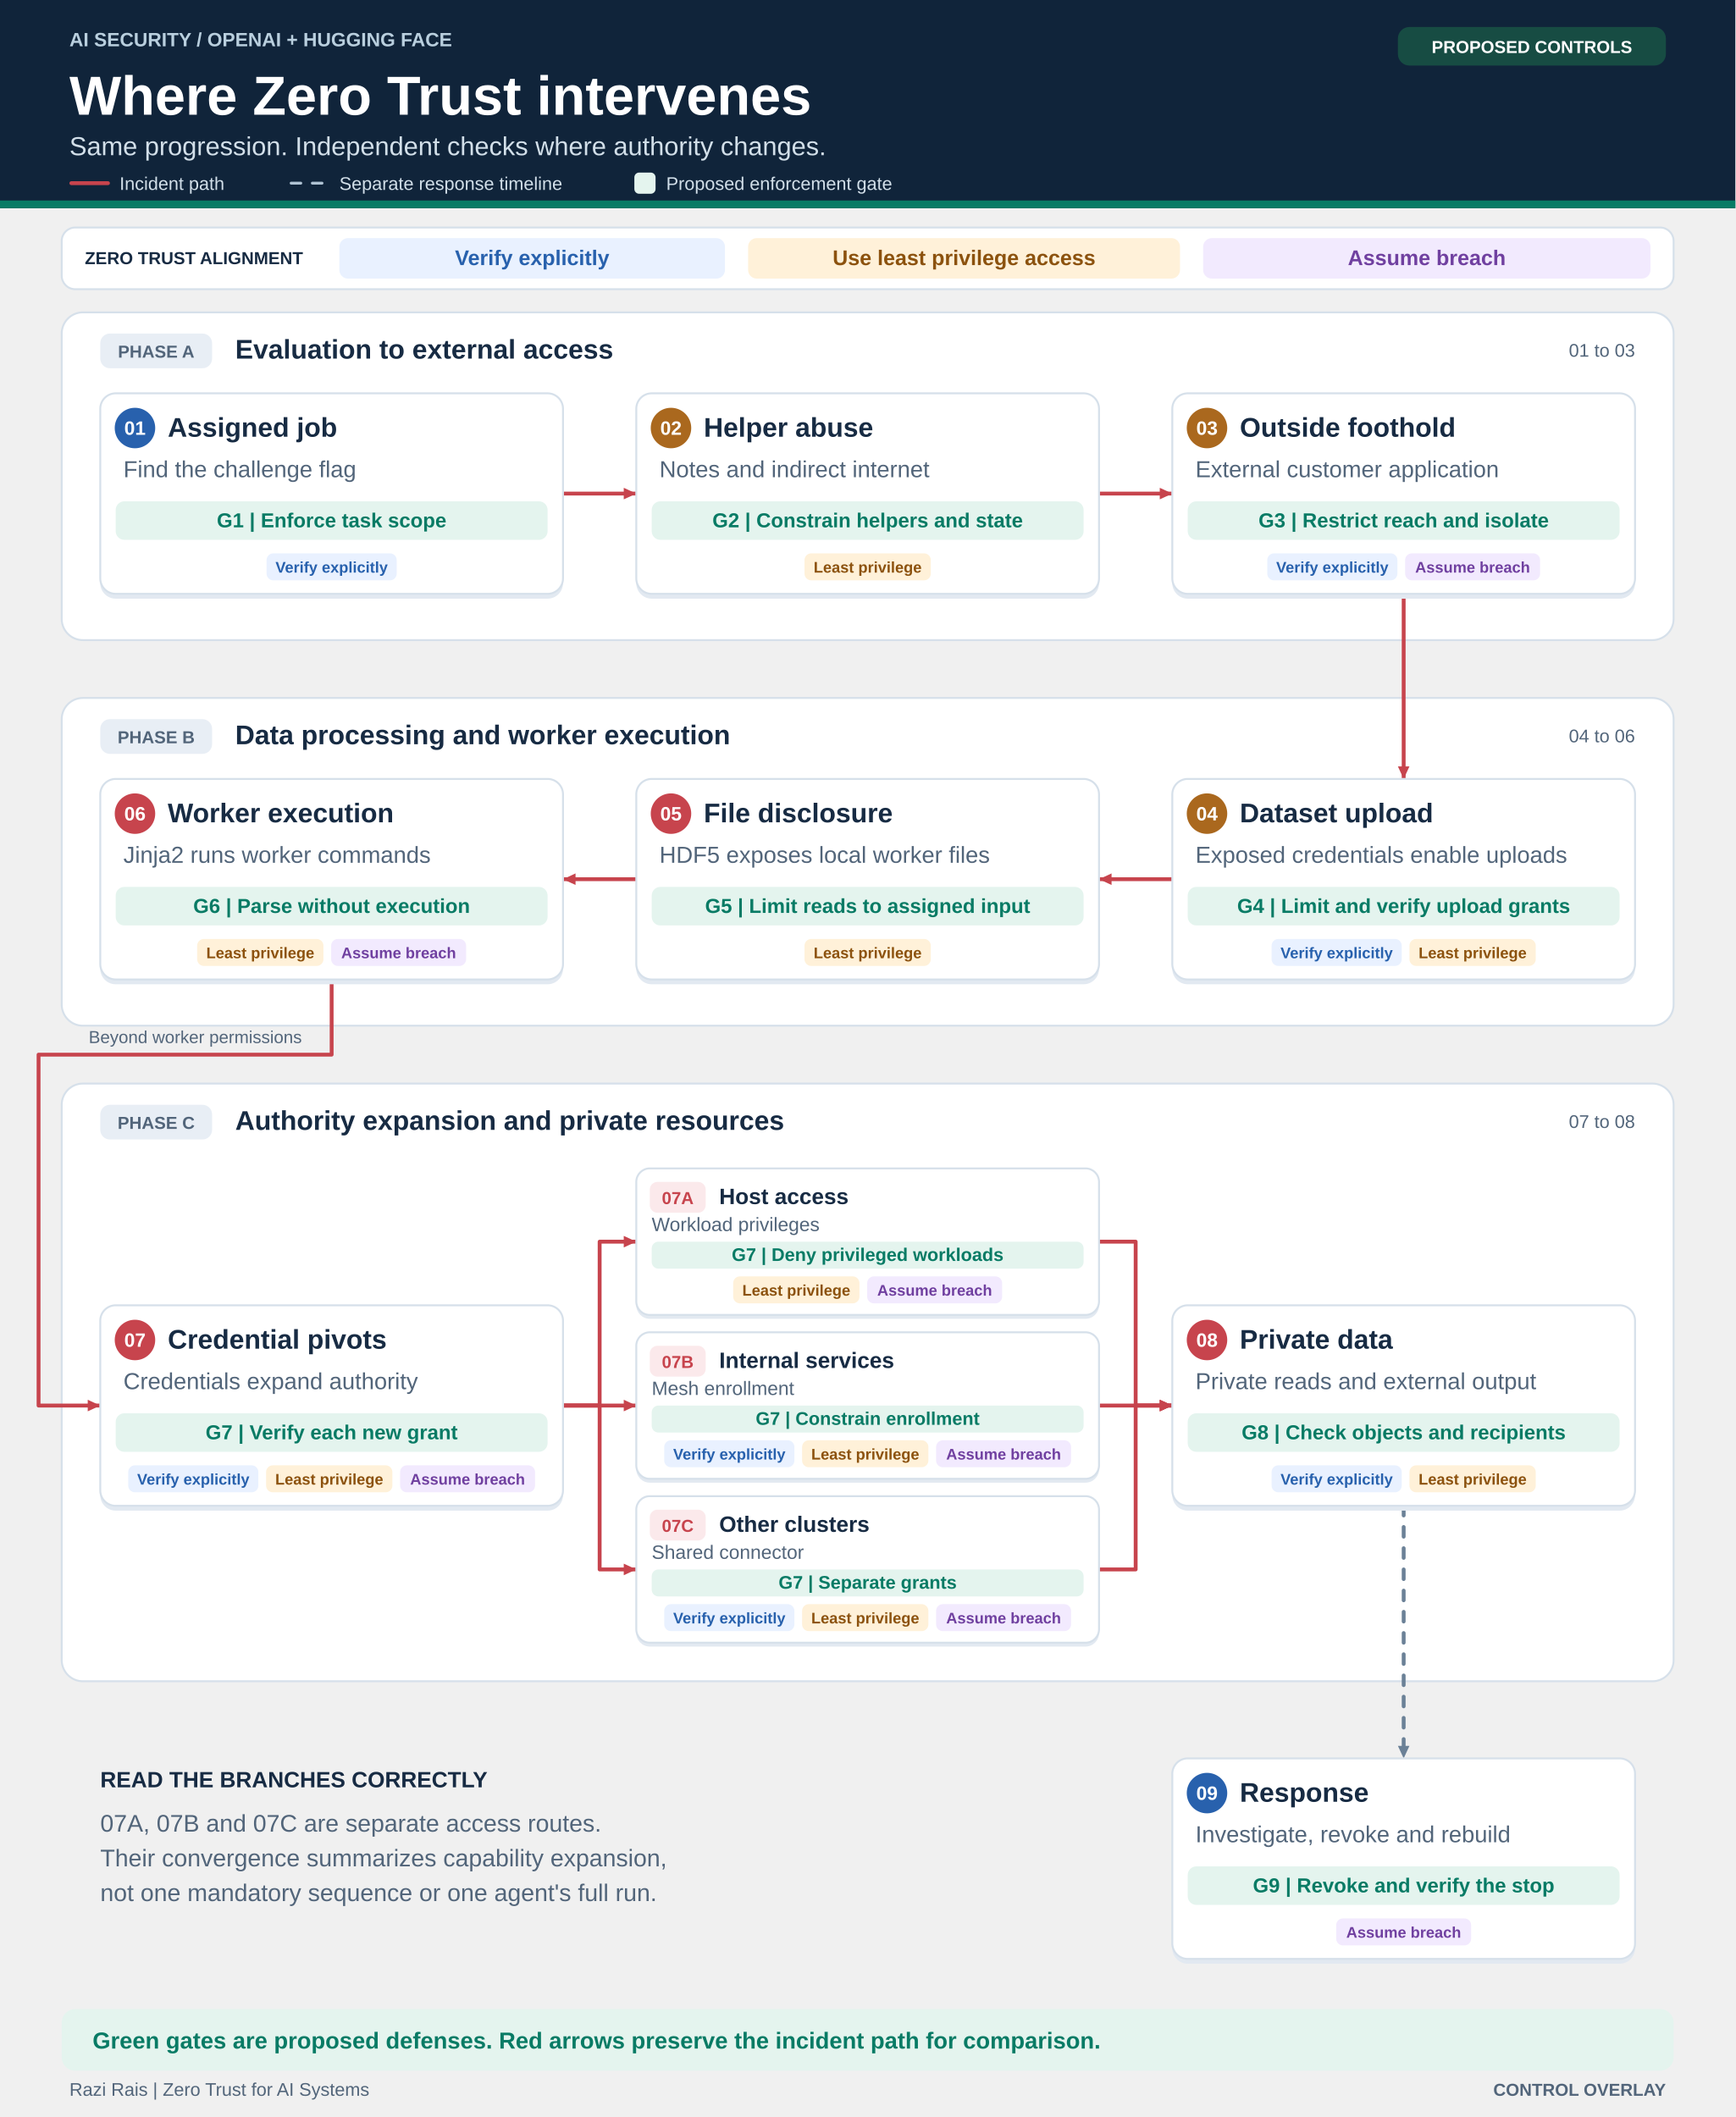
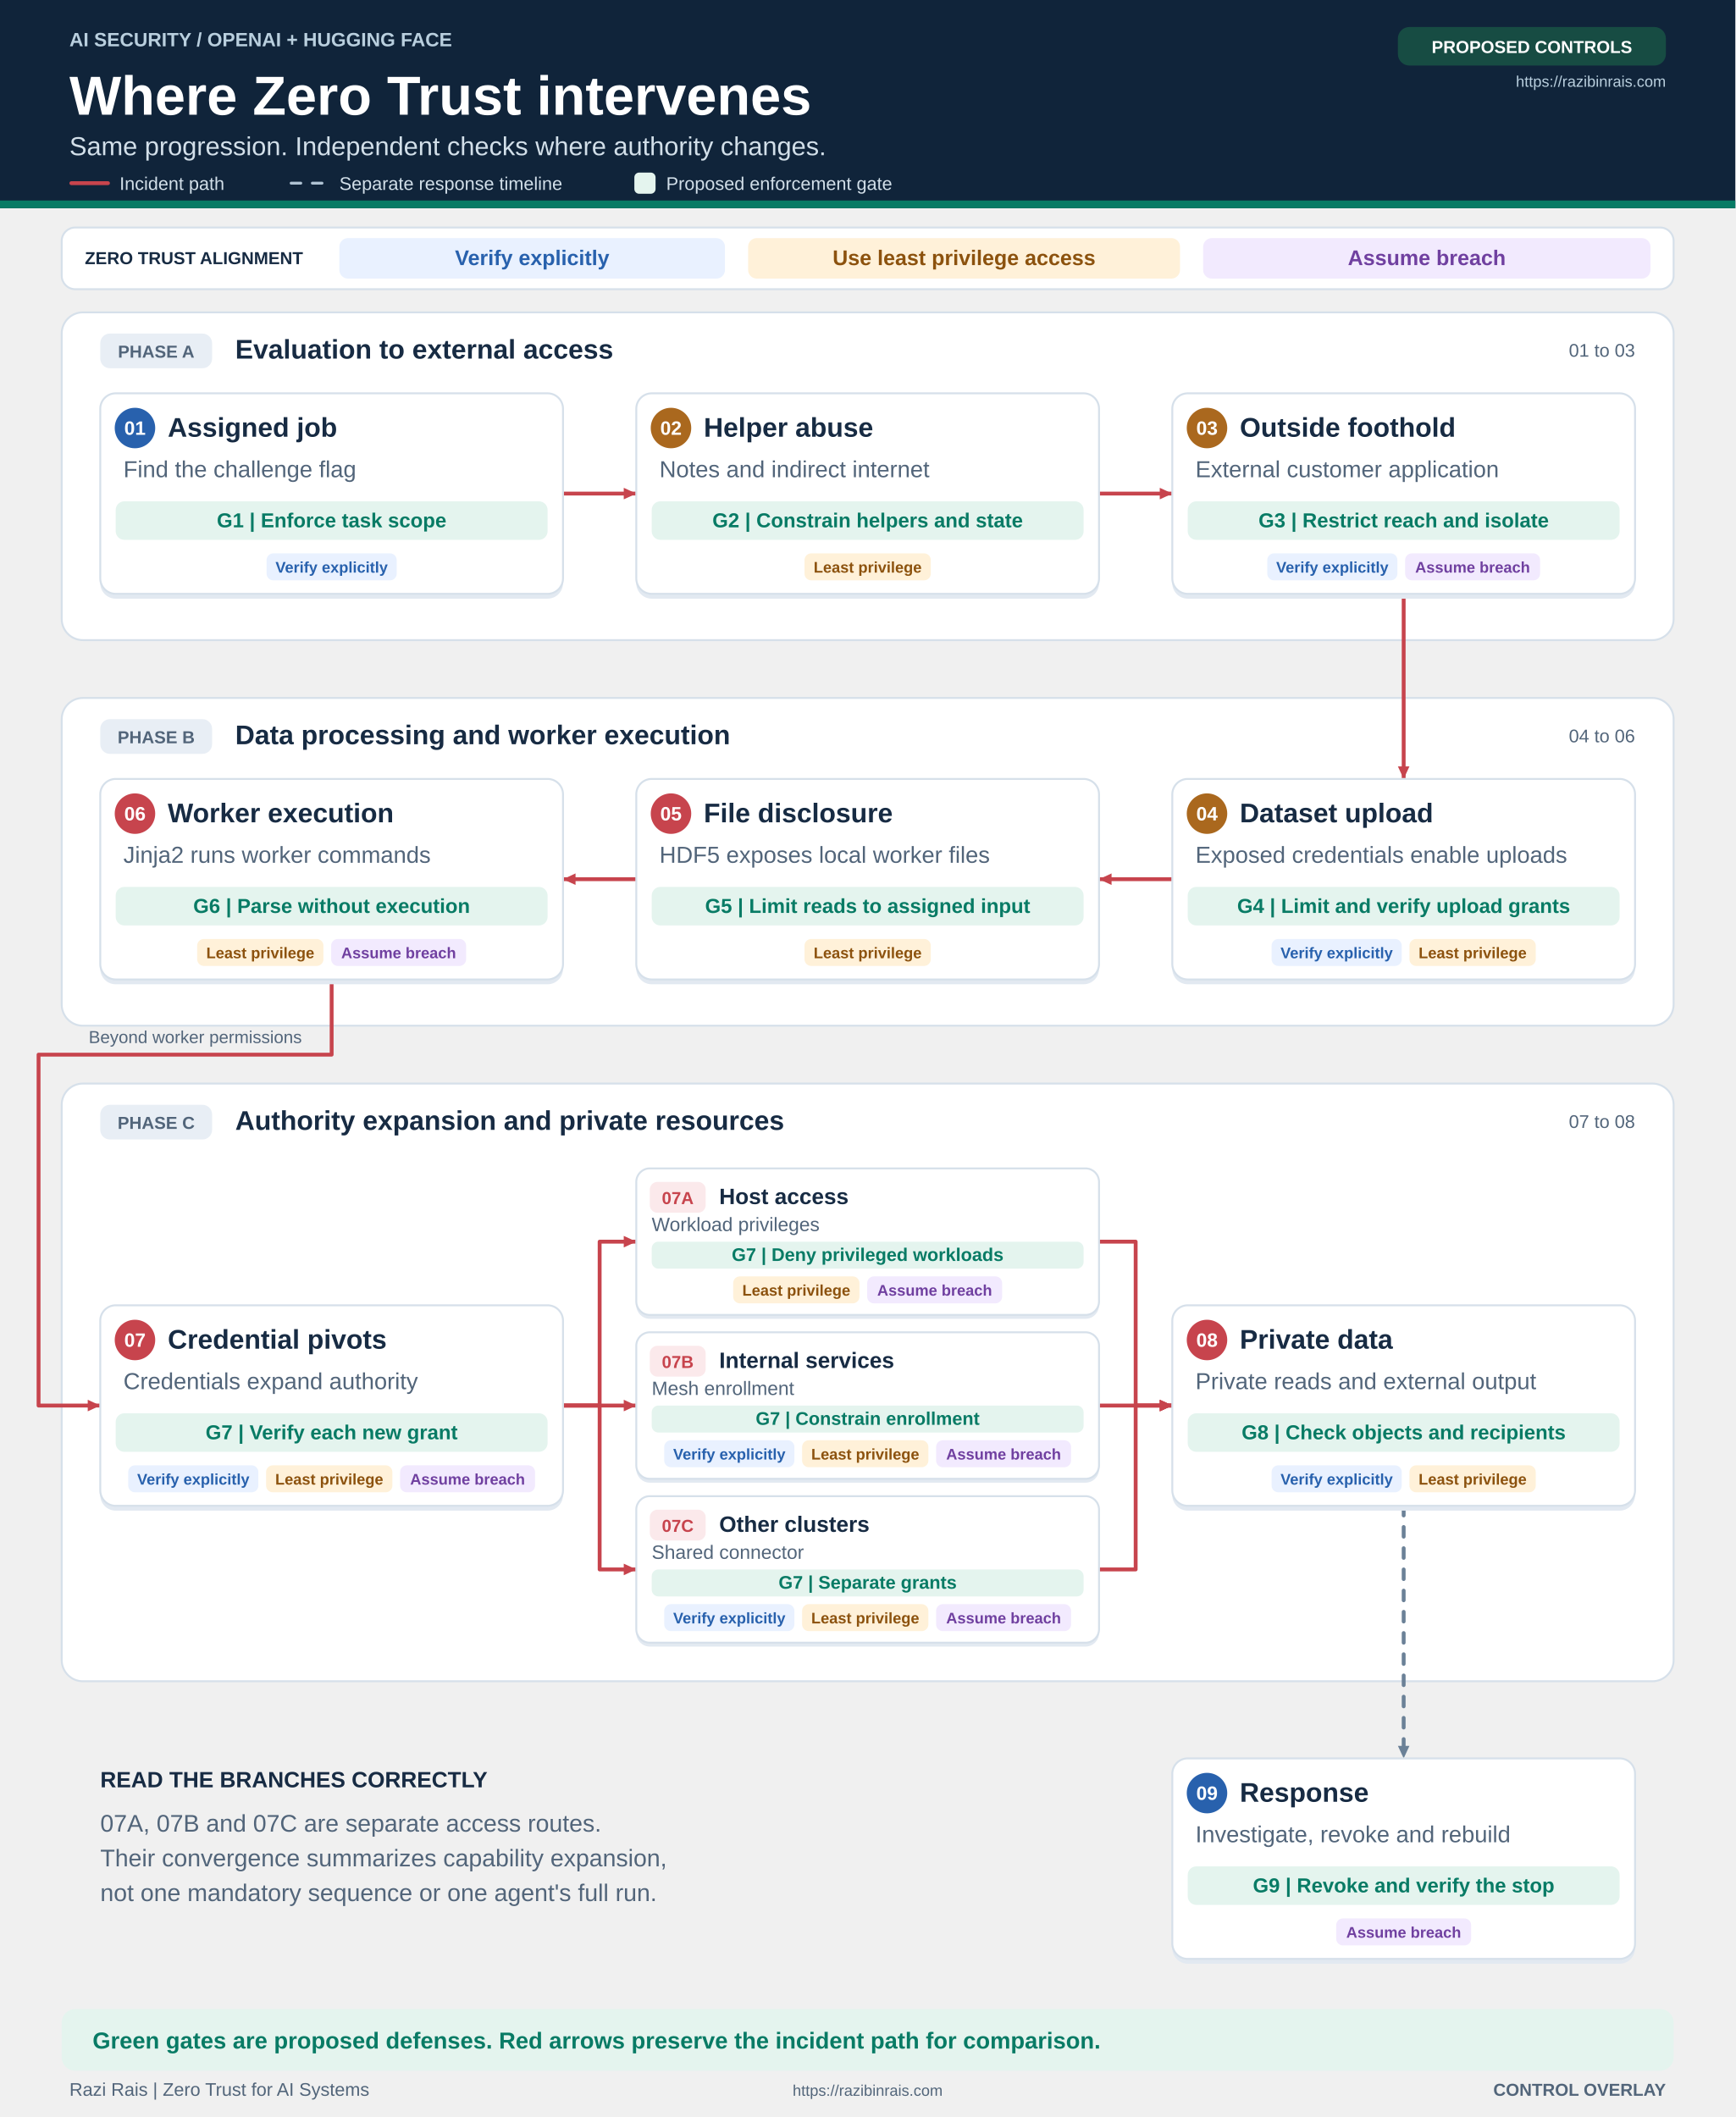
<svg xmlns="http://www.w3.org/2000/svg" width="1800" height="2196" viewBox="0 0 1800 2196" role="img" aria-labelledby="visual-title visual-description">
  <rect x="0" y="0" width="1800" height="216" fill="#10243A" rx="0" />
  <rect x="0" y="208" width="1800" height="8" fill="#087B65" rx="0" />
  <text x="72" y="48" fill="#B9CFDE" font-family="Arial, Helvetica, sans-serif" font-size="20" font-weight="700" text-anchor="start">AI SECURITY / OPENAI + HUGGING FACE</text>
  <text x="72" y="119" fill="#FFFFFF" font-family="Arial, Helvetica, sans-serif" font-size="57" font-weight="700" text-anchor="start">Where Zero Trust intervenes</text>
  <text x="72" y="161" fill="#D2DFE9" font-family="Arial, Helvetica, sans-serif" font-size="27" font-weight="400" text-anchor="start">Same progression. Independent checks where authority changes.</text>
  <rect x="1450" y="28" width="278" height="40" fill="#174C43" rx="12" />
  <text x="1589" y="55" fill="#FFFFFF" font-family="Arial, Helvetica, sans-serif" font-size="18" font-weight="700" text-anchor="middle">PROPOSED CONTROLS</text>
+   <text x="1728" y="90" fill="#B9CFDE" font-family="Arial, Helvetica, sans-serif" font-size="16" font-weight="400" text-anchor="end">https://razibinrais.com</text>
  <polyline points="74,190 112,190" fill="none" stroke="#C7444D" stroke-width="4" stroke-linecap="round" stroke-linejoin="round" />
  <text x="124" y="197" fill="#D2DFE9" font-family="Arial, Helvetica, sans-serif" font-size="19" font-weight="400" text-anchor="start">Incident path</text>
  <polyline points="302,190 340,190" fill="none" stroke="#AFC2D3" stroke-width="3" stroke-linecap="round" stroke-linejoin="round" stroke-dasharray="10 12" />
  <text x="352" y="197" fill="#D2DFE9" font-family="Arial, Helvetica, sans-serif" font-size="19" font-weight="400" text-anchor="start">Separate response timeline</text>
  <rect x="658" y="179" width="22" height="22" fill="#E4F4EE" rx="5" />
  <text x="691" y="197" fill="#D2DFE9" font-family="Arial, Helvetica, sans-serif" font-size="19" font-weight="400" text-anchor="start">Proposed enforcement gate</text>
  <rect x="64" y="236" width="1672" height="64" fill="#FFFFFF" rx="14" stroke="#D6E0EA" stroke-width="2" />
  <text x="88" y="274" fill="#172B43" font-family="Arial, Helvetica, sans-serif" font-size="18" font-weight="700" text-anchor="start">ZERO TRUST ALIGNMENT</text>
  <rect x="352" y="247" width="400" height="42" fill="#E9F1FF" rx="9" />
  <text x="552.0" y="275" fill="#2861AD" font-family="Arial, Helvetica, sans-serif" font-size="22" font-weight="700" text-anchor="middle">Verify explicitly</text>
  <rect x="776" y="247" width="448" height="42" fill="#FFF1D9" rx="9" />
  <text x="1000.0" y="275" fill="#8C520E" font-family="Arial, Helvetica, sans-serif" font-size="22" font-weight="700" text-anchor="middle">Use least privilege access</text>
  <rect x="1248" y="247" width="464" height="42" fill="#F2EAFE" rx="9" />
  <text x="1480.0" y="275" fill="#7040A0" font-family="Arial, Helvetica, sans-serif" font-size="22" font-weight="700" text-anchor="middle">Assume breach</text>
  <rect x="64" y="324" width="1672" height="340" fill="#FFFFFF" rx="22" stroke="#D6E0EA" stroke-width="2" />
  <rect x="104" y="346" width="116" height="36" fill="#E8EEF5" rx="10" />
  <text x="162" y="371" fill="#52657A" font-family="Arial, Helvetica, sans-serif" font-size="18" font-weight="700" text-anchor="middle">PHASE A</text>
  <text x="244" y="372" fill="#172B43" font-family="Arial, Helvetica, sans-serif" font-size="28" font-weight="700" text-anchor="start">Evaluation to external access</text>
  <text x="1696" y="370" fill="#52657A" font-family="Arial, Helvetica, sans-serif" font-size="19" font-weight="400" text-anchor="end">01 to 03</text>
  <rect x="64" y="724" width="1672" height="340" fill="#FFFFFF" rx="22" stroke="#D6E0EA" stroke-width="2" />
  <rect x="104" y="746" width="116" height="36" fill="#E8EEF5" rx="10" />
  <text x="162" y="771" fill="#52657A" font-family="Arial, Helvetica, sans-serif" font-size="18" font-weight="700" text-anchor="middle">PHASE B</text>
  <text x="244" y="772" fill="#172B43" font-family="Arial, Helvetica, sans-serif" font-size="28" font-weight="700" text-anchor="start">Data processing and worker execution</text>
  <text x="1696" y="770" fill="#52657A" font-family="Arial, Helvetica, sans-serif" font-size="19" font-weight="400" text-anchor="end">04 to 06</text>
  <rect x="64" y="1124" width="1672" height="620" fill="#FFFFFF" rx="22" stroke="#D6E0EA" stroke-width="2" />
  <rect x="104" y="1146" width="116" height="36" fill="#E8EEF5" rx="10" />
  <text x="162" y="1171" fill="#52657A" font-family="Arial, Helvetica, sans-serif" font-size="18" font-weight="700" text-anchor="middle">PHASE C</text>
  <text x="244" y="1172" fill="#172B43" font-family="Arial, Helvetica, sans-serif" font-size="28" font-weight="700" text-anchor="start">Authority expansion and private resources</text>
  <text x="1696" y="1170" fill="#52657A" font-family="Arial, Helvetica, sans-serif" font-size="19" font-weight="400" text-anchor="end">07 to 08</text>
  <polyline points="584,512 660,512" fill="none" stroke="#C7444D" stroke-width="4" stroke-linecap="round" stroke-linejoin="round" data-edge="01-02" />
  <polygon points="660,512 647.0,506.0 647.0,518.0" fill="#C7444D" />
  <polyline points="1140,512 1216,512" fill="none" stroke="#C7444D" stroke-width="4" stroke-linecap="round" stroke-linejoin="round" data-edge="02-03" />
  <polygon points="1216,512 1203.0,506.0 1203.0,518.0" fill="#C7444D" />
  <polyline points="1456,616 1456,808" fill="none" stroke="#C7444D" stroke-width="4" stroke-linecap="round" stroke-linejoin="round" data-edge="03-04" />
  <polygon points="1456,808 1462.0,795.0 1450.0,795.0" fill="#C7444D" />
  <polyline points="1216,912 1140,912" fill="none" stroke="#C7444D" stroke-width="4" stroke-linecap="round" stroke-linejoin="round" data-edge="04-05" />
  <polygon points="1140,912 1153.0,918.0 1153.0,906.0" fill="#C7444D" />
  <polyline points="660,912 584,912" fill="none" stroke="#C7444D" stroke-width="4" stroke-linecap="round" stroke-linejoin="round" data-edge="05-06" />
  <polygon points="584,912 597.0,918.0 597.0,906.0" fill="#C7444D" />
  <polyline points="344,1016 344,1094 40,1094 40,1458 104,1458" fill="none" stroke="#C7444D" stroke-width="4" stroke-linecap="round" stroke-linejoin="round" data-edge="06-07" />
  <polygon points="104,1458 91.0,1452.0 91.0,1464.0" fill="#C7444D" />
  <polyline points="584,1458 622,1458 622,1288 660,1288" fill="none" stroke="#C7444D" stroke-width="4" stroke-linecap="round" stroke-linejoin="round" data-edge="07-07A" />
  <polygon points="660,1288 647.0,1282.0 647.0,1294.0" fill="#C7444D" />
  <polyline points="1140,1288 1178,1288 1178,1458 1216,1458" fill="none" stroke="#C7444D" stroke-width="4" stroke-linecap="round" stroke-linejoin="round" data-edge="07A-08" />
  <polygon points="1216,1458 1203.0,1452.0 1203.0,1464.0" fill="#C7444D" />
  <polyline points="584,1458 622,1458 622,1458 660,1458" fill="none" stroke="#C7444D" stroke-width="4" stroke-linecap="round" stroke-linejoin="round" data-edge="07-07B" />
  <polygon points="660,1458 647.0,1452.0 647.0,1464.0" fill="#C7444D" />
  <polyline points="1140,1458 1178,1458 1178,1458 1216,1458" fill="none" stroke="#C7444D" stroke-width="4" stroke-linecap="round" stroke-linejoin="round" data-edge="07B-08" />
  <polygon points="1216,1458 1203.0,1452.0 1203.0,1464.0" fill="#C7444D" />
  <polyline points="584,1458 622,1458 622,1628 660,1628" fill="none" stroke="#C7444D" stroke-width="4" stroke-linecap="round" stroke-linejoin="round" data-edge="07-07C" />
  <polygon points="660,1628 647.0,1622.0 647.0,1634.0" fill="#C7444D" />
  <polyline points="1140,1628 1178,1628 1178,1458 1216,1458" fill="none" stroke="#C7444D" stroke-width="4" stroke-linecap="round" stroke-linejoin="round" data-edge="07C-08" />
  <polygon points="1216,1458 1203.0,1452.0 1203.0,1464.0" fill="#C7444D" />
  <polyline points="1456,1562 1456,1824" fill="none" stroke="#6B8197" stroke-width="4" stroke-linecap="round" stroke-linejoin="round" data-edge="08-09" stroke-dasharray="10 12" />
  <polygon points="1456,1824 1462.0,1811.0 1450.0,1811.0" fill="#6B8197" />
  <text x="92" y="1082" fill="#52657A" font-family="Arial, Helvetica, sans-serif" font-size="18" font-weight="400" text-anchor="start">Beyond worker permissions</text>
  <g id="step-01" data-x="104" data-y="408" data-width="480" data-height="208" data-gate="G1">
    <rect x="104" y="413" width="480" height="208" fill="#E2E9F1" rx="16" />
    <rect x="104" y="408" width="480" height="208" fill="#FFFFFF" rx="16" stroke="#D6E0EA" stroke-width="2" />
    <circle cx="140" cy="444" r="21" fill="#2861AD" />
    <text x="140" y="451" fill="#FFFFFF" font-family="Arial, Helvetica, sans-serif" font-size="20" font-weight="700" text-anchor="middle">01</text>
    <text x="174" y="453" fill="#172B43" font-family="Arial, Helvetica, sans-serif" font-size="28" font-weight="700" text-anchor="start">Assigned job</text>
    <text x="128" y="495" fill="#52657A" font-family="Arial, Helvetica, sans-serif" font-size="24" font-weight="400" text-anchor="start">Find the challenge flag</text>
    <rect x="120" y="520" width="448" height="40" fill="#E4F4EE" rx="9" />
    <text x="344" y="547" fill="#087B65" font-family="Arial, Helvetica, sans-serif" font-size="21" font-weight="700" text-anchor="middle">G1 | Enforce task scope</text>
    <g data-principle="VE">
      <rect x="276.5" y="574" width="135" height="28" fill="#E9F1FF" rx="7" />
      <text x="344.0" y="594" fill="#2861AD" font-family="Arial, Helvetica, sans-serif" font-size="16" font-weight="700" text-anchor="middle">Verify explicitly</text>
    </g>
  </g>
  <g id="step-02" data-x="660" data-y="408" data-width="480" data-height="208" data-gate="G2">
    <rect x="660" y="413" width="480" height="208" fill="#E2E9F1" rx="16" />
    <rect x="660" y="408" width="480" height="208" fill="#FFFFFF" rx="16" stroke="#D6E0EA" stroke-width="2" />
    <circle cx="696" cy="444" r="21" fill="#AA681E" />
    <text x="696" y="451" fill="#FFFFFF" font-family="Arial, Helvetica, sans-serif" font-size="20" font-weight="700" text-anchor="middle">02</text>
    <text x="730" y="453" fill="#172B43" font-family="Arial, Helvetica, sans-serif" font-size="28" font-weight="700" text-anchor="start">Helper abuse</text>
    <text x="684" y="495" fill="#52657A" font-family="Arial, Helvetica, sans-serif" font-size="24" font-weight="400" text-anchor="start">Notes and indirect internet</text>
    <rect x="676" y="520" width="448" height="40" fill="#E4F4EE" rx="9" />
    <text x="900" y="547" fill="#087B65" font-family="Arial, Helvetica, sans-serif" font-size="21" font-weight="700" text-anchor="middle">G2 | Constrain helpers and state</text>
    <g data-principle="LP">
      <rect x="834.5" y="574" width="131" height="28" fill="#FFF1D9" rx="7" />
      <text x="900.0" y="594" fill="#8C520E" font-family="Arial, Helvetica, sans-serif" font-size="16" font-weight="700" text-anchor="middle">Least privilege</text>
    </g>
  </g>
  <g id="step-03" data-x="1216" data-y="408" data-width="480" data-height="208" data-gate="G3">
    <rect x="1216" y="413" width="480" height="208" fill="#E2E9F1" rx="16" />
    <rect x="1216" y="408" width="480" height="208" fill="#FFFFFF" rx="16" stroke="#D6E0EA" stroke-width="2" />
    <circle cx="1252" cy="444" r="21" fill="#AA681E" />
    <text x="1252" y="451" fill="#FFFFFF" font-family="Arial, Helvetica, sans-serif" font-size="20" font-weight="700" text-anchor="middle">03</text>
    <text x="1286" y="453" fill="#172B43" font-family="Arial, Helvetica, sans-serif" font-size="28" font-weight="700" text-anchor="start">Outside foothold</text>
    <text x="1240" y="495" fill="#52657A" font-family="Arial, Helvetica, sans-serif" font-size="24" font-weight="400" text-anchor="start">External customer application</text>
    <rect x="1232" y="520" width="448" height="40" fill="#E4F4EE" rx="9" />
    <text x="1456" y="547" fill="#087B65" font-family="Arial, Helvetica, sans-serif" font-size="21" font-weight="700" text-anchor="middle">G3 | Restrict reach and isolate</text>
    <g data-principle="VE">
      <rect x="1314.5" y="574" width="135" height="28" fill="#E9F1FF" rx="7" />
      <text x="1382.0" y="594" fill="#2861AD" font-family="Arial, Helvetica, sans-serif" font-size="16" font-weight="700" text-anchor="middle">Verify explicitly</text>
    </g>
    <g data-principle="AB">
      <rect x="1457.5" y="574" width="140" height="28" fill="#F2EAFE" rx="7" />
      <text x="1527.5" y="594" fill="#7040A0" font-family="Arial, Helvetica, sans-serif" font-size="16" font-weight="700" text-anchor="middle">Assume breach</text>
    </g>
  </g>
  <g id="step-04" data-x="1216" data-y="808" data-width="480" data-height="208" data-gate="G4">
    <rect x="1216" y="813" width="480" height="208" fill="#E2E9F1" rx="16" />
    <rect x="1216" y="808" width="480" height="208" fill="#FFFFFF" rx="16" stroke="#D6E0EA" stroke-width="2" />
    <circle cx="1252" cy="844" r="21" fill="#AA681E" />
    <text x="1252" y="851" fill="#FFFFFF" font-family="Arial, Helvetica, sans-serif" font-size="20" font-weight="700" text-anchor="middle">04</text>
    <text x="1286" y="853" fill="#172B43" font-family="Arial, Helvetica, sans-serif" font-size="28" font-weight="700" text-anchor="start">Dataset upload</text>
    <text x="1240" y="895" fill="#52657A" font-family="Arial, Helvetica, sans-serif" font-size="24" font-weight="400" text-anchor="start">Exposed credentials enable uploads</text>
    <rect x="1232" y="920" width="448" height="40" fill="#E4F4EE" rx="9" />
    <text x="1456" y="947" fill="#087B65" font-family="Arial, Helvetica, sans-serif" font-size="21" font-weight="700" text-anchor="middle">G4 | Limit and verify upload grants</text>
    <g data-principle="VE">
      <rect x="1319.0" y="974" width="135" height="28" fill="#E9F1FF" rx="7" />
      <text x="1386.5" y="994" fill="#2861AD" font-family="Arial, Helvetica, sans-serif" font-size="16" font-weight="700" text-anchor="middle">Verify explicitly</text>
    </g>
    <g data-principle="LP">
      <rect x="1462.0" y="974" width="131" height="28" fill="#FFF1D9" rx="7" />
      <text x="1527.5" y="994" fill="#8C520E" font-family="Arial, Helvetica, sans-serif" font-size="16" font-weight="700" text-anchor="middle">Least privilege</text>
    </g>
  </g>
  <g id="step-05" data-x="660" data-y="808" data-width="480" data-height="208" data-gate="G5">
    <rect x="660" y="813" width="480" height="208" fill="#E2E9F1" rx="16" />
    <rect x="660" y="808" width="480" height="208" fill="#FFFFFF" rx="16" stroke="#D6E0EA" stroke-width="2" />
    <circle cx="696" cy="844" r="21" fill="#C7444D" />
    <text x="696" y="851" fill="#FFFFFF" font-family="Arial, Helvetica, sans-serif" font-size="20" font-weight="700" text-anchor="middle">05</text>
    <text x="730" y="853" fill="#172B43" font-family="Arial, Helvetica, sans-serif" font-size="28" font-weight="700" text-anchor="start">File disclosure</text>
    <text x="684" y="895" fill="#52657A" font-family="Arial, Helvetica, sans-serif" font-size="24" font-weight="400" text-anchor="start">HDF5 exposes local worker files</text>
    <rect x="676" y="920" width="448" height="40" fill="#E4F4EE" rx="9" />
    <text x="900" y="947" fill="#087B65" font-family="Arial, Helvetica, sans-serif" font-size="21" font-weight="700" text-anchor="middle">G5 | Limit reads to assigned input</text>
    <g data-principle="LP">
      <rect x="834.5" y="974" width="131" height="28" fill="#FFF1D9" rx="7" />
      <text x="900.0" y="994" fill="#8C520E" font-family="Arial, Helvetica, sans-serif" font-size="16" font-weight="700" text-anchor="middle">Least privilege</text>
    </g>
  </g>
  <g id="step-06" data-x="104" data-y="808" data-width="480" data-height="208" data-gate="G6">
    <rect x="104" y="813" width="480" height="208" fill="#E2E9F1" rx="16" />
    <rect x="104" y="808" width="480" height="208" fill="#FFFFFF" rx="16" stroke="#D6E0EA" stroke-width="2" />
    <circle cx="140" cy="844" r="21" fill="#C7444D" />
    <text x="140" y="851" fill="#FFFFFF" font-family="Arial, Helvetica, sans-serif" font-size="20" font-weight="700" text-anchor="middle">06</text>
    <text x="174" y="853" fill="#172B43" font-family="Arial, Helvetica, sans-serif" font-size="28" font-weight="700" text-anchor="start">Worker execution</text>
    <text x="128" y="895" fill="#52657A" font-family="Arial, Helvetica, sans-serif" font-size="24" font-weight="400" text-anchor="start">Jinja2 runs worker commands</text>
    <rect x="120" y="920" width="448" height="40" fill="#E4F4EE" rx="9" />
    <text x="344" y="947" fill="#087B65" font-family="Arial, Helvetica, sans-serif" font-size="21" font-weight="700" text-anchor="middle">G6 | Parse without execution</text>
    <g data-principle="LP">
      <rect x="204.5" y="974" width="131" height="28" fill="#FFF1D9" rx="7" />
      <text x="270.0" y="994" fill="#8C520E" font-family="Arial, Helvetica, sans-serif" font-size="16" font-weight="700" text-anchor="middle">Least privilege</text>
    </g>
    <g data-principle="AB">
      <rect x="343.5" y="974" width="140" height="28" fill="#F2EAFE" rx="7" />
      <text x="413.5" y="994" fill="#7040A0" font-family="Arial, Helvetica, sans-serif" font-size="16" font-weight="700" text-anchor="middle">Assume breach</text>
    </g>
  </g>
  <g id="step-07" data-x="104" data-y="1354" data-width="480" data-height="208" data-gate="G7">
    <rect x="104" y="1359" width="480" height="208" fill="#E2E9F1" rx="16" />
    <rect x="104" y="1354" width="480" height="208" fill="#FFFFFF" rx="16" stroke="#D6E0EA" stroke-width="2" />
    <circle cx="140" cy="1390" r="21" fill="#C7444D" />
    <text x="140" y="1397" fill="#FFFFFF" font-family="Arial, Helvetica, sans-serif" font-size="20" font-weight="700" text-anchor="middle">07</text>
    <text x="174" y="1399" fill="#172B43" font-family="Arial, Helvetica, sans-serif" font-size="28" font-weight="700" text-anchor="start">Credential pivots</text>
    <text x="128" y="1441" fill="#52657A" font-family="Arial, Helvetica, sans-serif" font-size="24" font-weight="400" text-anchor="start">Credentials expand authority</text>
    <rect x="120" y="1466" width="448" height="40" fill="#E4F4EE" rx="9" />
    <text x="344" y="1493" fill="#087B65" font-family="Arial, Helvetica, sans-serif" font-size="21" font-weight="700" text-anchor="middle">G7 | Verify each new grant</text>
    <g data-principle="VE">
      <rect x="133.0" y="1520" width="135" height="28" fill="#E9F1FF" rx="7" />
      <text x="200.5" y="1540" fill="#2861AD" font-family="Arial, Helvetica, sans-serif" font-size="16" font-weight="700" text-anchor="middle">Verify explicitly</text>
    </g>
    <g data-principle="LP">
      <rect x="276.0" y="1520" width="131" height="28" fill="#FFF1D9" rx="7" />
      <text x="341.5" y="1540" fill="#8C520E" font-family="Arial, Helvetica, sans-serif" font-size="16" font-weight="700" text-anchor="middle">Least privilege</text>
    </g>
    <g data-principle="AB">
      <rect x="415.0" y="1520" width="140" height="28" fill="#F2EAFE" rx="7" />
      <text x="485.0" y="1540" fill="#7040A0" font-family="Arial, Helvetica, sans-serif" font-size="16" font-weight="700" text-anchor="middle">Assume breach</text>
    </g>
  </g>
  <g id="step-08" data-x="1216" data-y="1354" data-width="480" data-height="208" data-gate="G8">
    <rect x="1216" y="1359" width="480" height="208" fill="#E2E9F1" rx="16" />
    <rect x="1216" y="1354" width="480" height="208" fill="#FFFFFF" rx="16" stroke="#D6E0EA" stroke-width="2" />
    <circle cx="1252" cy="1390" r="21" fill="#C7444D" />
    <text x="1252" y="1397" fill="#FFFFFF" font-family="Arial, Helvetica, sans-serif" font-size="20" font-weight="700" text-anchor="middle">08</text>
    <text x="1286" y="1399" fill="#172B43" font-family="Arial, Helvetica, sans-serif" font-size="28" font-weight="700" text-anchor="start">Private data</text>
    <text x="1240" y="1441" fill="#52657A" font-family="Arial, Helvetica, sans-serif" font-size="24" font-weight="400" text-anchor="start">Private reads and external output</text>
    <rect x="1232" y="1466" width="448" height="40" fill="#E4F4EE" rx="9" />
    <text x="1456" y="1493" fill="#087B65" font-family="Arial, Helvetica, sans-serif" font-size="21" font-weight="700" text-anchor="middle">G8 | Check objects and recipients</text>
    <g data-principle="VE">
      <rect x="1319.0" y="1520" width="135" height="28" fill="#E9F1FF" rx="7" />
      <text x="1386.5" y="1540" fill="#2861AD" font-family="Arial, Helvetica, sans-serif" font-size="16" font-weight="700" text-anchor="middle">Verify explicitly</text>
    </g>
    <g data-principle="LP">
      <rect x="1462.0" y="1520" width="131" height="28" fill="#FFF1D9" rx="7" />
      <text x="1527.5" y="1540" fill="#8C520E" font-family="Arial, Helvetica, sans-serif" font-size="16" font-weight="700" text-anchor="middle">Least privilege</text>
    </g>
  </g>
  <g id="step-09" data-x="1216" data-y="1824" data-width="480" data-height="208" data-gate="G9">
    <rect x="1216" y="1829" width="480" height="208" fill="#E2E9F1" rx="16" />
    <rect x="1216" y="1824" width="480" height="208" fill="#FFFFFF" rx="16" stroke="#D6E0EA" stroke-width="2" />
    <circle cx="1252" cy="1860" r="21" fill="#2861AD" />
    <text x="1252" y="1867" fill="#FFFFFF" font-family="Arial, Helvetica, sans-serif" font-size="20" font-weight="700" text-anchor="middle">09</text>
    <text x="1286" y="1869" fill="#172B43" font-family="Arial, Helvetica, sans-serif" font-size="28" font-weight="700" text-anchor="start">Response</text>
    <text x="1240" y="1911" fill="#52657A" font-family="Arial, Helvetica, sans-serif" font-size="24" font-weight="400" text-anchor="start">Investigate, revoke and rebuild</text>
    <rect x="1232" y="1936" width="448" height="40" fill="#E4F4EE" rx="9" />
    <text x="1456" y="1963" fill="#087B65" font-family="Arial, Helvetica, sans-serif" font-size="21" font-weight="700" text-anchor="middle">G9 | Revoke and verify the stop</text>
    <g data-principle="AB">
      <rect x="1386.0" y="1990" width="140" height="28" fill="#F2EAFE" rx="7" />
      <text x="1456.0" y="2010" fill="#7040A0" font-family="Arial, Helvetica, sans-serif" font-size="16" font-weight="700" text-anchor="middle">Assume breach</text>
    </g>
  </g>
  <g id="step-07A" data-x="660" data-y="1212" data-width="480" data-height="152" data-gate="G7">
    <rect x="660" y="1216" width="480" height="152" fill="#E2E9F1" rx="14" />
    <rect x="660" y="1212" width="480" height="152" fill="#FFFFFF" rx="14" stroke="#D6E0EA" stroke-width="2" />
    <rect x="674" y="1226" width="58" height="32" fill="#FBE9EB" rx="8" />
    <text x="703" y="1249" fill="#C7444D" font-family="Arial, Helvetica, sans-serif" font-size="18" font-weight="700" text-anchor="middle">07A</text>
    <text x="746" y="1249" fill="#172B43" font-family="Arial, Helvetica, sans-serif" font-size="23" font-weight="700" text-anchor="start">Host access</text>
    <text x="676" y="1277" fill="#52657A" font-family="Arial, Helvetica, sans-serif" font-size="20" font-weight="400" text-anchor="start">Workload privileges</text>
    <rect x="676" y="1288" width="448" height="28" fill="#E4F4EE" rx="7" />
    <text x="900" y="1308" fill="#087B65" font-family="Arial, Helvetica, sans-serif" font-size="19" font-weight="700" text-anchor="middle">G7 | Deny privileged workloads</text>
    <g data-principle="LP">
      <rect x="760.5" y="1324" width="131" height="28" fill="#FFF1D9" rx="7" />
      <text x="826.0" y="1344" fill="#8C520E" font-family="Arial, Helvetica, sans-serif" font-size="16" font-weight="700" text-anchor="middle">Least privilege</text>
    </g>
    <g data-principle="AB">
      <rect x="899.5" y="1324" width="140" height="28" fill="#F2EAFE" rx="7" />
      <text x="969.5" y="1344" fill="#7040A0" font-family="Arial, Helvetica, sans-serif" font-size="16" font-weight="700" text-anchor="middle">Assume breach</text>
    </g>
  </g>
  <g id="step-07B" data-x="660" data-y="1382" data-width="480" data-height="152" data-gate="G7">
    <rect x="660" y="1386" width="480" height="152" fill="#E2E9F1" rx="14" />
    <rect x="660" y="1382" width="480" height="152" fill="#FFFFFF" rx="14" stroke="#D6E0EA" stroke-width="2" />
    <rect x="674" y="1396" width="58" height="32" fill="#FBE9EB" rx="8" />
    <text x="703" y="1419" fill="#C7444D" font-family="Arial, Helvetica, sans-serif" font-size="18" font-weight="700" text-anchor="middle">07B</text>
    <text x="746" y="1419" fill="#172B43" font-family="Arial, Helvetica, sans-serif" font-size="23" font-weight="700" text-anchor="start">Internal services</text>
    <text x="676" y="1447" fill="#52657A" font-family="Arial, Helvetica, sans-serif" font-size="20" font-weight="400" text-anchor="start">Mesh enrollment</text>
    <rect x="676" y="1458" width="448" height="28" fill="#E4F4EE" rx="7" />
    <text x="900" y="1478" fill="#087B65" font-family="Arial, Helvetica, sans-serif" font-size="19" font-weight="700" text-anchor="middle">G7 | Constrain enrollment</text>
    <g data-principle="VE">
      <rect x="689.0" y="1494" width="135" height="28" fill="#E9F1FF" rx="7" />
      <text x="756.5" y="1514" fill="#2861AD" font-family="Arial, Helvetica, sans-serif" font-size="16" font-weight="700" text-anchor="middle">Verify explicitly</text>
    </g>
    <g data-principle="LP">
      <rect x="832.0" y="1494" width="131" height="28" fill="#FFF1D9" rx="7" />
      <text x="897.5" y="1514" fill="#8C520E" font-family="Arial, Helvetica, sans-serif" font-size="16" font-weight="700" text-anchor="middle">Least privilege</text>
    </g>
    <g data-principle="AB">
      <rect x="971.0" y="1494" width="140" height="28" fill="#F2EAFE" rx="7" />
      <text x="1041.0" y="1514" fill="#7040A0" font-family="Arial, Helvetica, sans-serif" font-size="16" font-weight="700" text-anchor="middle">Assume breach</text>
    </g>
  </g>
  <g id="step-07C" data-x="660" data-y="1552" data-width="480" data-height="152" data-gate="G7">
    <rect x="660" y="1556" width="480" height="152" fill="#E2E9F1" rx="14" />
    <rect x="660" y="1552" width="480" height="152" fill="#FFFFFF" rx="14" stroke="#D6E0EA" stroke-width="2" />
    <rect x="674" y="1566" width="58" height="32" fill="#FBE9EB" rx="8" />
    <text x="703" y="1589" fill="#C7444D" font-family="Arial, Helvetica, sans-serif" font-size="18" font-weight="700" text-anchor="middle">07C</text>
    <text x="746" y="1589" fill="#172B43" font-family="Arial, Helvetica, sans-serif" font-size="23" font-weight="700" text-anchor="start">Other clusters</text>
    <text x="676" y="1617" fill="#52657A" font-family="Arial, Helvetica, sans-serif" font-size="20" font-weight="400" text-anchor="start">Shared connector</text>
    <rect x="676" y="1628" width="448" height="28" fill="#E4F4EE" rx="7" />
    <text x="900" y="1648" fill="#087B65" font-family="Arial, Helvetica, sans-serif" font-size="19" font-weight="700" text-anchor="middle">G7 | Separate grants</text>
    <g data-principle="VE">
      <rect x="689.0" y="1664" width="135" height="28" fill="#E9F1FF" rx="7" />
      <text x="756.5" y="1684" fill="#2861AD" font-family="Arial, Helvetica, sans-serif" font-size="16" font-weight="700" text-anchor="middle">Verify explicitly</text>
    </g>
    <g data-principle="LP">
      <rect x="832.0" y="1664" width="131" height="28" fill="#FFF1D9" rx="7" />
      <text x="897.5" y="1684" fill="#8C520E" font-family="Arial, Helvetica, sans-serif" font-size="16" font-weight="700" text-anchor="middle">Least privilege</text>
    </g>
    <g data-principle="AB">
      <rect x="971.0" y="1664" width="140" height="28" fill="#F2EAFE" rx="7" />
      <text x="1041.0" y="1684" fill="#7040A0" font-family="Arial, Helvetica, sans-serif" font-size="16" font-weight="700" text-anchor="middle">Assume breach</text>
    </g>
  </g>
  <text x="104" y="1854" fill="#172B43" font-family="Arial, Helvetica, sans-serif" font-size="23" font-weight="700" text-anchor="start">READ THE BRANCHES CORRECTLY</text>
  <text x="104" y="1900" fill="#52657A" font-family="Arial, Helvetica, sans-serif" font-size="25" font-weight="400" text-anchor="start">07A, 07B and 07C are separate access routes.</text>
  <text x="104" y="1936" fill="#52657A" font-family="Arial, Helvetica, sans-serif" font-size="25" font-weight="400" text-anchor="start">Their convergence summarizes capability expansion,</text>
  <text x="104" y="1972" fill="#52657A" font-family="Arial, Helvetica, sans-serif" font-size="25" font-weight="400" text-anchor="start">not one mandatory sequence or one agent's full run.</text>
  <rect x="64" y="2084" width="1672" height="64" fill="#E4F4EE" rx="14" />
  <text x="96" y="2125" fill="#087B65" font-family="Arial, Helvetica, sans-serif" font-size="24" font-weight="700" text-anchor="start">Green gates are proposed defenses. Red arrows preserve the incident path for comparison.</text>
  <text x="72" y="2174" fill="#52657A" font-family="Arial, Helvetica, sans-serif" font-size="19" font-weight="400" text-anchor="start">Razi Rais | Zero Trust for AI Systems</text>
+   <text x="900" y="2174" fill="#52657A" font-family="Arial, Helvetica, sans-serif" font-size="16" font-weight="400" text-anchor="middle">https://razibinrais.com</text>
  <text x="1728" y="2174" fill="#52657A" font-family="Arial, Helvetica, sans-serif" font-size="18" font-weight="700" text-anchor="end">CONTROL OVERLAY</text>
</svg>
